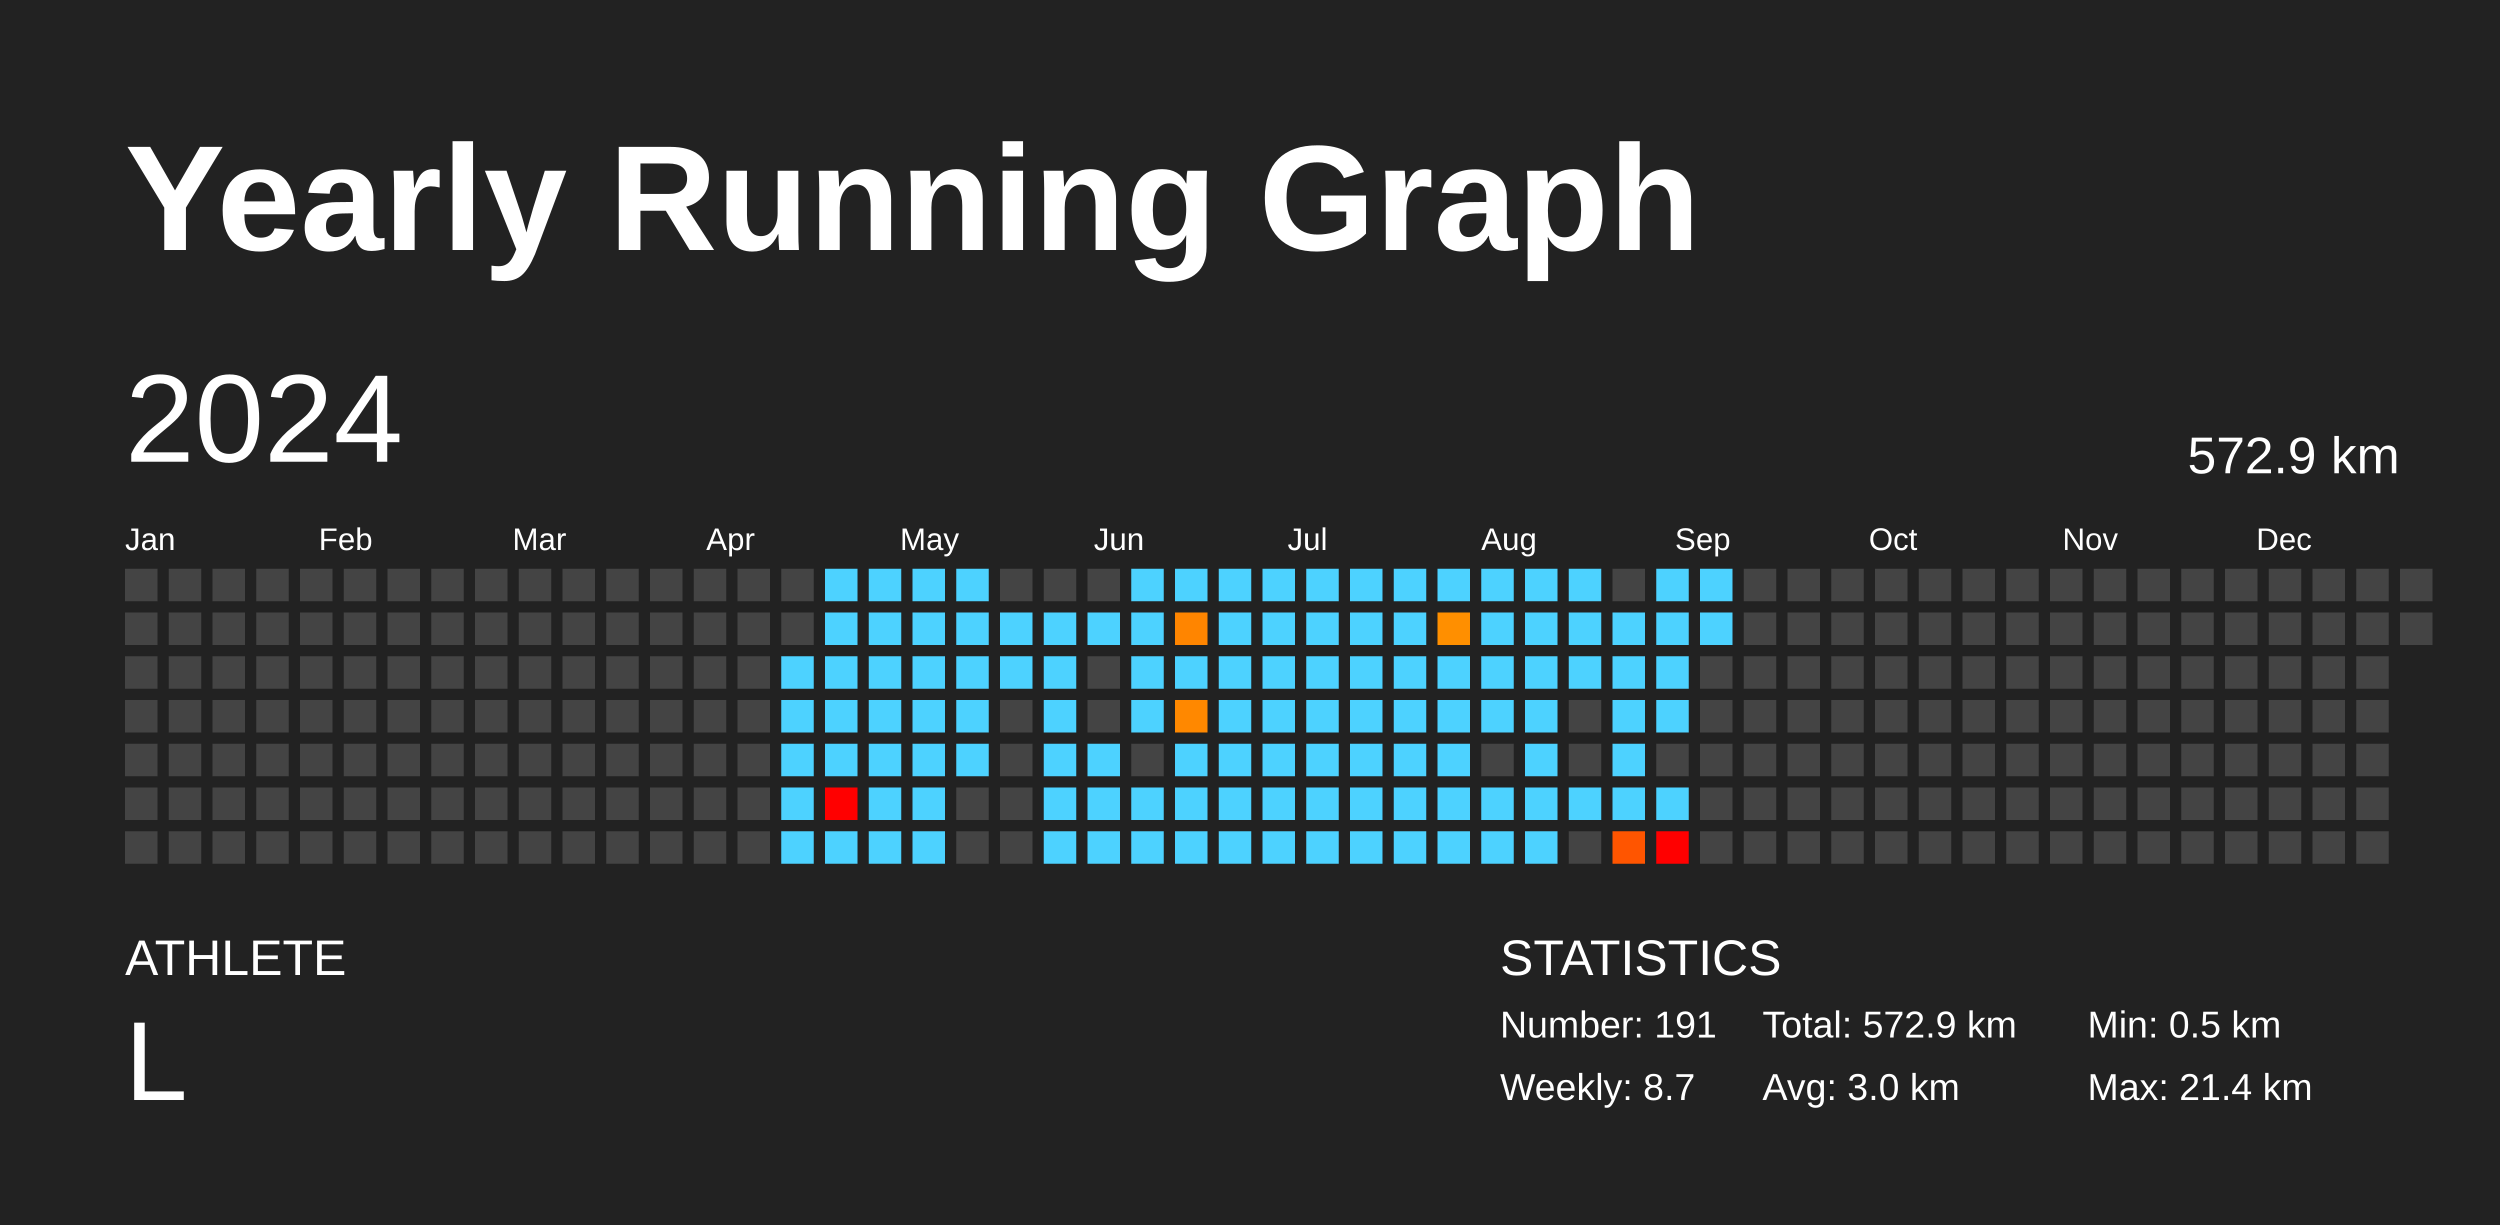
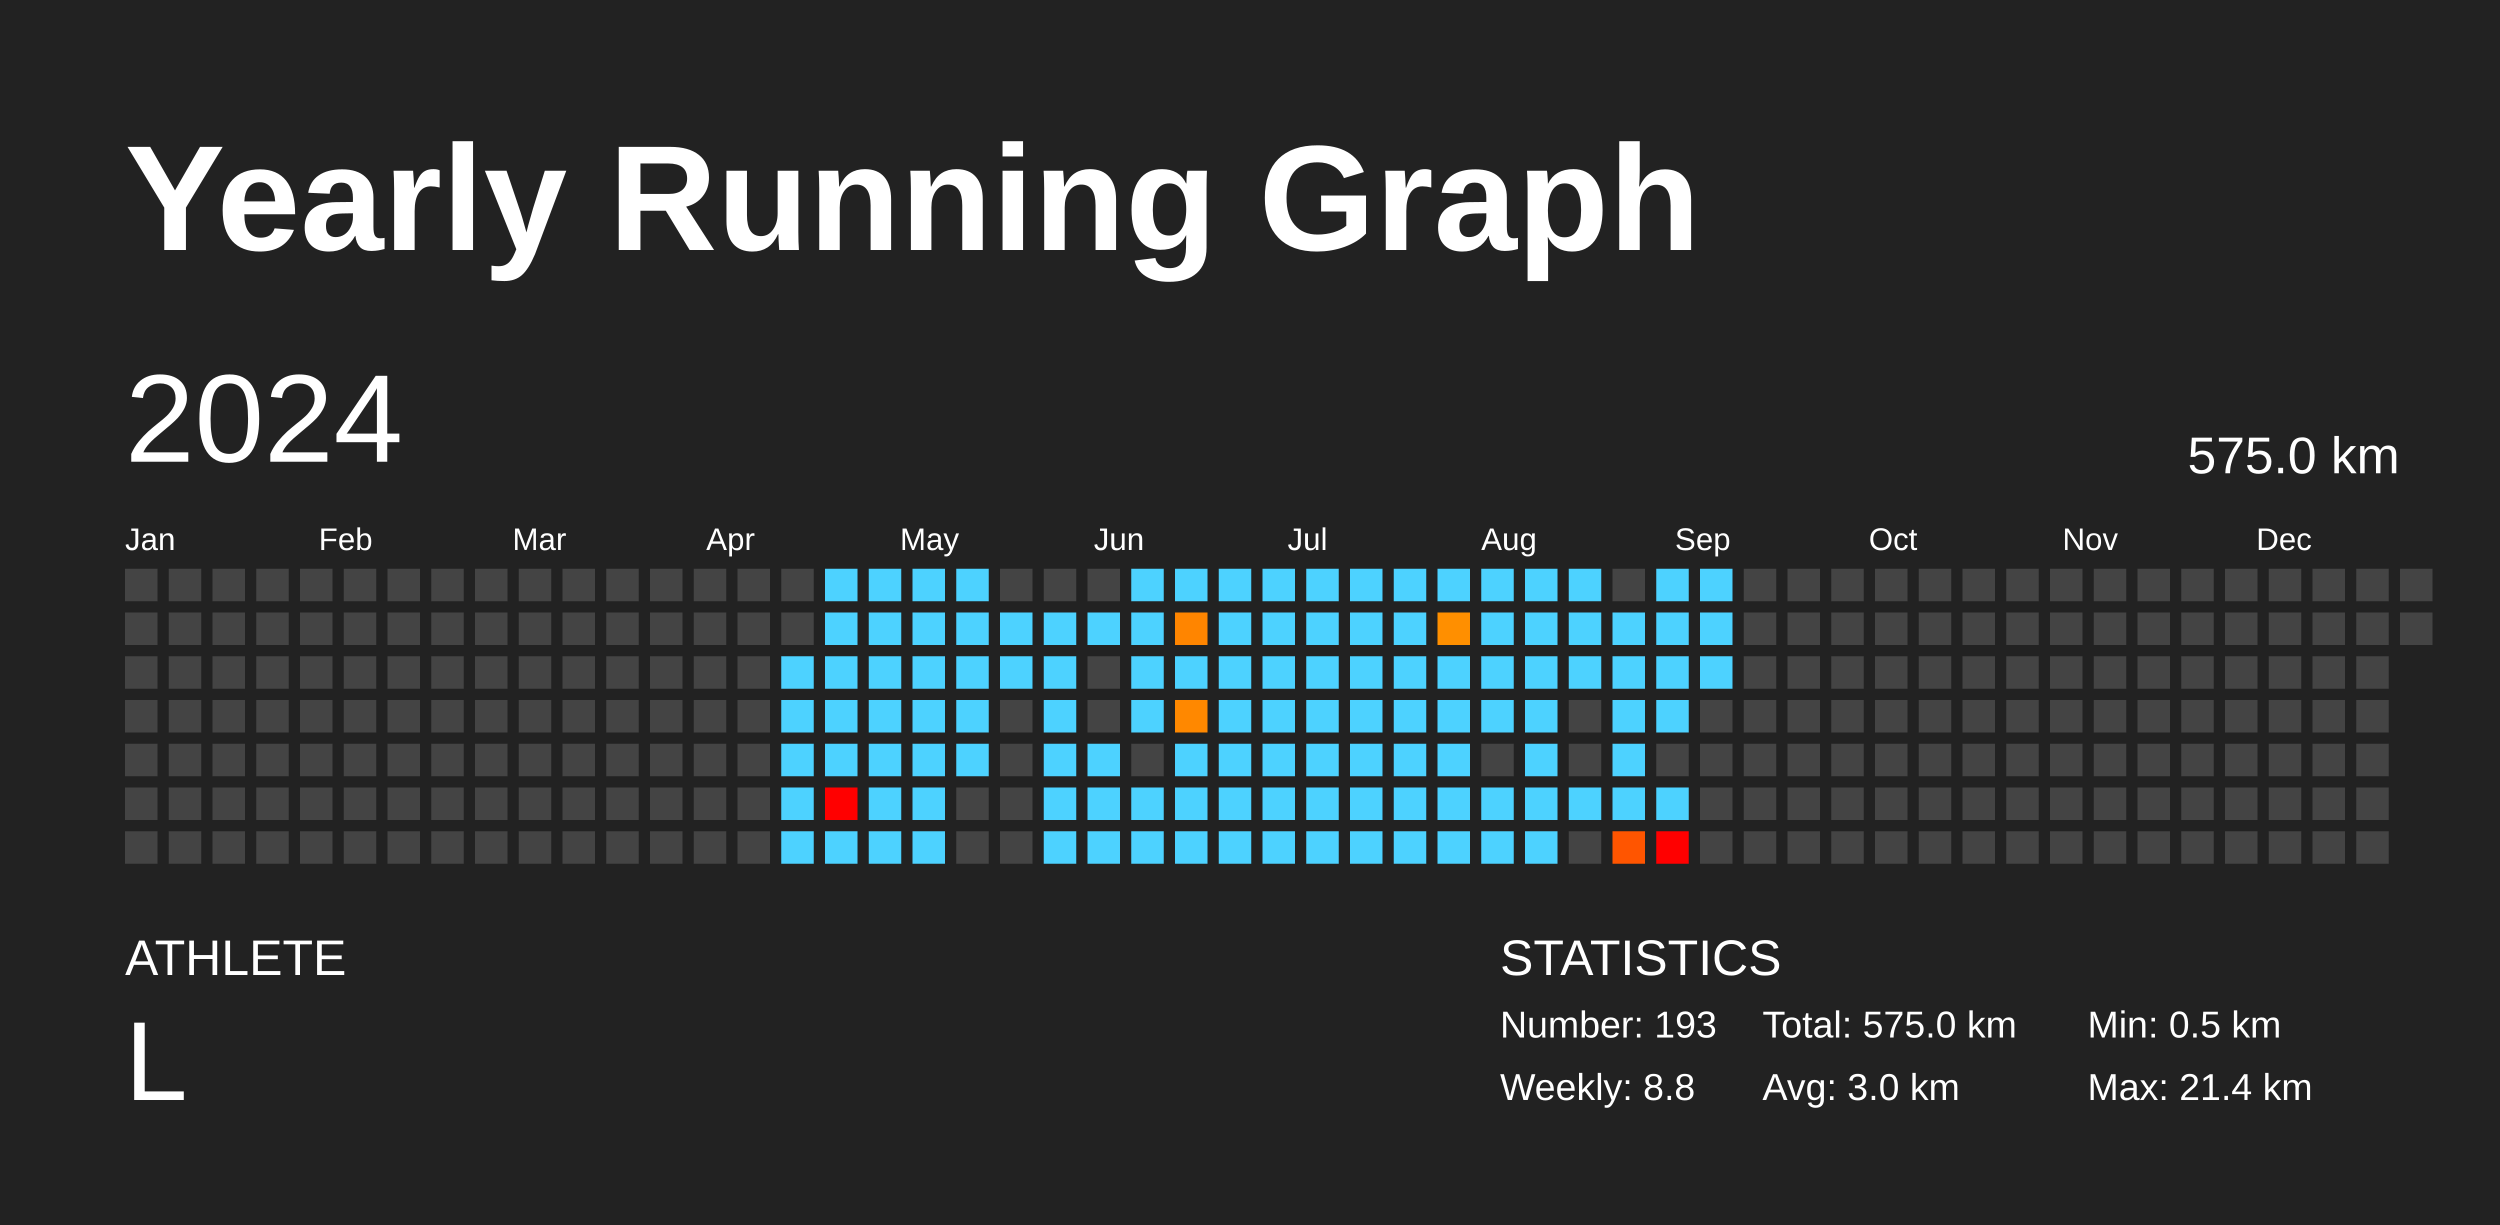
<svg xmlns="http://www.w3.org/2000/svg" baseProfile="full" height="98mm" version="1.1" viewBox="0,0,200,98" width="200mm">
  <defs />
  <rect fill="#222222" height="98" width="200" x="0" y="0" />
  <text fill="#FFFFFF" style="font-size:12px; font-family:Arial; font-weight:bold;" x="10" y="20">Yearly Running Graph</text>
  <text fill="#FFFFFF" style="font-size:4px; font-family:Arial" x="10" y="78">ATHLETE</text>
  <text fill="#FFFFFF" style="font-size:9px; font-family:Arial" x="10" y="88">L</text>
  <text fill="#FFFFFF" style="font-size:4px; font-family:Arial" x="120" y="78">STATISTICS</text>
-   <text fill="#FFFFFF" style="font-size:3px; font-family:Arial" x="120" y="83">Number: 191</text>
-   <text fill="#FFFFFF" style="font-size:3px; font-family:Arial" x="120" y="88">Weekly: 8.7</text>
-   <text fill="#FFFFFF" style="font-size:3px; font-family:Arial" x="141" y="83">Total: 572.9 km</text>
+   <text fill="#FFFFFF" style="font-size:3px; font-family:Arial" x="120" y="83">Number: 193</text>
+   <text fill="#FFFFFF" style="font-size:3px; font-family:Arial" x="120" y="88">Weekly: 8.8</text>
+   <text fill="#FFFFFF" style="font-size:3px; font-family:Arial" x="141" y="83">Total: 575.0 km</text>
  <text fill="#FFFFFF" style="font-size:3px; font-family:Arial" x="141" y="88">Avg: 3.0 km</text>
  <text fill="#FFFFFF" style="font-size:3px; font-family:Arial" x="167" y="83">Min: 0.5 km</text>
  <text fill="#FFFFFF" style="font-size:3px; font-family:Arial" x="167" y="88">Max: 21.4 km</text>
  <text dominant-baseline="hanging" fill="#FFFFFF" style="font-size:10.0px; font-family:Arial;" x="10" y="30">2024</text>
-   <text dominant-baseline="hanging" fill="#FFFFFF" style="font-size:4.125px; font-family:Arial;" x="175" y="35">572.9 km</text>
+   <text dominant-baseline="hanging" fill="#FFFFFF" style="font-size:4.125px; font-family:Arial;" x="175" y="35">575.0 km</text>
  <text fill="#FFFFFF" style="font-size:2.5px; font-family:Arial" x="10.0" y="44">Jan</text>
  <text fill="#FFFFFF" style="font-size:2.5px; font-family:Arial" x="25.5" y="44">Feb</text>
  <text fill="#FFFFFF" style="font-size:2.5px; font-family:Arial" x="41.0" y="44">Mar</text>
  <text fill="#FFFFFF" style="font-size:2.5px; font-family:Arial" x="56.5" y="44">Apr</text>
  <text fill="#FFFFFF" style="font-size:2.5px; font-family:Arial" x="72.0" y="44">May</text>
  <text fill="#FFFFFF" style="font-size:2.5px; font-family:Arial" x="87.5" y="44">Jun</text>
  <text fill="#FFFFFF" style="font-size:2.5px; font-family:Arial" x="103.0" y="44">Jul</text>
  <text fill="#FFFFFF" style="font-size:2.5px; font-family:Arial" x="118.5" y="44">Aug</text>
  <text fill="#FFFFFF" style="font-size:2.5px; font-family:Arial" x="134.0" y="44">Sep</text>
  <text fill="#FFFFFF" style="font-size:2.5px; font-family:Arial" x="149.5" y="44">Oct</text>
  <text fill="#FFFFFF" style="font-size:2.5px; font-family:Arial" x="165.0" y="44">Nov</text>
  <text fill="#FFFFFF" style="font-size:2.5px; font-family:Arial" x="180.5" y="44">Dec</text>
  <rect fill="#444444" height="2.6" width="2.6" x="10.0" y="45.5" />
  <rect fill="#444444" height="2.6" width="2.6" x="10.0" y="49.0" />
  <rect fill="#444444" height="2.6" width="2.6" x="10.0" y="52.5" />
  <rect fill="#444444" height="2.6" width="2.6" x="10.0" y="56.0" />
  <rect fill="#444444" height="2.6" width="2.6" x="10.0" y="59.5" />
  <rect fill="#444444" height="2.6" width="2.6" x="10.0" y="63.0" />
  <rect fill="#444444" height="2.6" width="2.6" x="10.0" y="66.5" />
  <rect fill="#444444" height="2.6" width="2.6" x="13.5" y="45.5" />
  <rect fill="#444444" height="2.6" width="2.6" x="13.5" y="49.0" />
  <rect fill="#444444" height="2.6" width="2.6" x="13.5" y="52.5" />
  <rect fill="#444444" height="2.6" width="2.6" x="13.5" y="56.0" />
  <rect fill="#444444" height="2.6" width="2.6" x="13.5" y="59.5" />
  <rect fill="#444444" height="2.6" width="2.6" x="13.5" y="63.0" />
  <rect fill="#444444" height="2.6" width="2.6" x="13.5" y="66.5" />
  <rect fill="#444444" height="2.6" width="2.6" x="17.0" y="45.5" />
  <rect fill="#444444" height="2.6" width="2.6" x="17.0" y="49.0" />
  <rect fill="#444444" height="2.6" width="2.6" x="17.0" y="52.5" />
  <rect fill="#444444" height="2.6" width="2.6" x="17.0" y="56.0" />
  <rect fill="#444444" height="2.6" width="2.6" x="17.0" y="59.5" />
  <rect fill="#444444" height="2.6" width="2.6" x="17.0" y="63.0" />
  <rect fill="#444444" height="2.6" width="2.6" x="17.0" y="66.5" />
  <rect fill="#444444" height="2.6" width="2.6" x="20.5" y="45.5" />
  <rect fill="#444444" height="2.6" width="2.6" x="20.5" y="49.0" />
  <rect fill="#444444" height="2.6" width="2.6" x="20.5" y="52.5" />
  <rect fill="#444444" height="2.6" width="2.6" x="20.5" y="56.0" />
  <rect fill="#444444" height="2.6" width="2.6" x="20.5" y="59.5" />
  <rect fill="#444444" height="2.6" width="2.6" x="20.5" y="63.0" />
  <rect fill="#444444" height="2.6" width="2.6" x="20.5" y="66.5" />
  <rect fill="#444444" height="2.6" width="2.6" x="24.0" y="45.5" />
  <rect fill="#444444" height="2.6" width="2.6" x="24.0" y="49.0" />
  <rect fill="#444444" height="2.6" width="2.6" x="24.0" y="52.5" />
  <rect fill="#444444" height="2.6" width="2.6" x="24.0" y="56.0" />
  <rect fill="#444444" height="2.6" width="2.6" x="24.0" y="59.5" />
  <rect fill="#444444" height="2.6" width="2.6" x="24.0" y="63.0" />
  <rect fill="#444444" height="2.6" width="2.6" x="24.0" y="66.5" />
  <rect fill="#444444" height="2.6" width="2.6" x="27.5" y="45.5" />
  <rect fill="#444444" height="2.6" width="2.6" x="27.5" y="49.0" />
  <rect fill="#444444" height="2.6" width="2.6" x="27.5" y="52.5" />
  <rect fill="#444444" height="2.6" width="2.6" x="27.5" y="56.0" />
  <rect fill="#444444" height="2.6" width="2.6" x="27.5" y="59.5" />
  <rect fill="#444444" height="2.6" width="2.6" x="27.5" y="63.0" />
  <rect fill="#444444" height="2.6" width="2.6" x="27.5" y="66.5" />
  <rect fill="#444444" height="2.6" width="2.6" x="31.0" y="45.5" />
  <rect fill="#444444" height="2.6" width="2.6" x="31.0" y="49.0" />
  <rect fill="#444444" height="2.6" width="2.6" x="31.0" y="52.5" />
  <rect fill="#444444" height="2.6" width="2.6" x="31.0" y="56.0" />
  <rect fill="#444444" height="2.6" width="2.6" x="31.0" y="59.5" />
  <rect fill="#444444" height="2.6" width="2.6" x="31.0" y="63.0" />
  <rect fill="#444444" height="2.6" width="2.6" x="31.0" y="66.5" />
  <rect fill="#444444" height="2.6" width="2.6" x="34.5" y="45.5" />
  <rect fill="#444444" height="2.6" width="2.6" x="34.5" y="49.0" />
  <rect fill="#444444" height="2.6" width="2.6" x="34.5" y="52.5" />
  <rect fill="#444444" height="2.6" width="2.6" x="34.5" y="56.0" />
  <rect fill="#444444" height="2.6" width="2.6" x="34.5" y="59.5" />
  <rect fill="#444444" height="2.6" width="2.6" x="34.5" y="63.0" />
  <rect fill="#444444" height="2.6" width="2.6" x="34.5" y="66.5" />
  <rect fill="#444444" height="2.6" width="2.6" x="38.0" y="45.5" />
  <rect fill="#444444" height="2.6" width="2.6" x="38.0" y="49.0" />
  <rect fill="#444444" height="2.6" width="2.6" x="38.0" y="52.5" />
  <rect fill="#444444" height="2.6" width="2.6" x="38.0" y="56.0" />
  <rect fill="#444444" height="2.6" width="2.6" x="38.0" y="59.5" />
  <rect fill="#444444" height="2.6" width="2.6" x="38.0" y="63.0" />
  <rect fill="#444444" height="2.6" width="2.6" x="38.0" y="66.5" />
  <rect fill="#444444" height="2.6" width="2.6" x="41.5" y="45.5" />
  <rect fill="#444444" height="2.6" width="2.6" x="41.5" y="49.0" />
  <rect fill="#444444" height="2.6" width="2.6" x="41.5" y="52.5" />
  <rect fill="#444444" height="2.6" width="2.6" x="41.5" y="56.0" />
  <rect fill="#444444" height="2.6" width="2.6" x="41.5" y="59.5" />
  <rect fill="#444444" height="2.6" width="2.6" x="41.5" y="63.0" />
  <rect fill="#444444" height="2.6" width="2.6" x="41.5" y="66.5" />
  <rect fill="#444444" height="2.6" width="2.6" x="45.0" y="45.5" />
  <rect fill="#444444" height="2.6" width="2.6" x="45.0" y="49.0" />
  <rect fill="#444444" height="2.6" width="2.6" x="45.0" y="52.5" />
  <rect fill="#444444" height="2.6" width="2.6" x="45.0" y="56.0" />
  <rect fill="#444444" height="2.6" width="2.6" x="45.0" y="59.5" />
  <rect fill="#444444" height="2.6" width="2.6" x="45.0" y="63.0" />
  <rect fill="#444444" height="2.6" width="2.6" x="45.0" y="66.5" />
  <rect fill="#444444" height="2.6" width="2.6" x="48.5" y="45.5" />
  <rect fill="#444444" height="2.6" width="2.6" x="48.5" y="49.0" />
  <rect fill="#444444" height="2.6" width="2.6" x="48.5" y="52.5" />
  <rect fill="#444444" height="2.6" width="2.6" x="48.5" y="56.0" />
  <rect fill="#444444" height="2.6" width="2.6" x="48.5" y="59.5" />
  <rect fill="#444444" height="2.6" width="2.6" x="48.5" y="63.0" />
  <rect fill="#444444" height="2.6" width="2.6" x="48.5" y="66.5" />
  <rect fill="#444444" height="2.6" width="2.6" x="52.0" y="45.5" />
  <rect fill="#444444" height="2.6" width="2.6" x="52.0" y="49.0" />
  <rect fill="#444444" height="2.6" width="2.6" x="52.0" y="52.5" />
  <rect fill="#444444" height="2.6" width="2.6" x="52.0" y="56.0" />
  <rect fill="#444444" height="2.6" width="2.6" x="52.0" y="59.5" />
  <rect fill="#444444" height="2.6" width="2.6" x="52.0" y="63.0" />
  <rect fill="#444444" height="2.6" width="2.6" x="52.0" y="66.5" />
  <rect fill="#444444" height="2.6" width="2.6" x="55.5" y="45.5" />
  <rect fill="#444444" height="2.6" width="2.6" x="55.5" y="49.0" />
  <rect fill="#444444" height="2.6" width="2.6" x="55.5" y="52.5" />
  <rect fill="#444444" height="2.6" width="2.6" x="55.5" y="56.0" />
  <rect fill="#444444" height="2.6" width="2.6" x="55.5" y="59.5" />
  <rect fill="#444444" height="2.6" width="2.6" x="55.5" y="63.0" />
  <rect fill="#444444" height="2.6" width="2.6" x="55.5" y="66.5" />
  <rect fill="#444444" height="2.6" width="2.6" x="59.0" y="45.5" />
  <rect fill="#444444" height="2.6" width="2.6" x="59.0" y="49.0" />
  <rect fill="#444444" height="2.6" width="2.6" x="59.0" y="52.5" />
  <rect fill="#444444" height="2.6" width="2.6" x="59.0" y="56.0" />
  <rect fill="#444444" height="2.6" width="2.6" x="59.0" y="59.5" />
  <rect fill="#444444" height="2.6" width="2.6" x="59.0" y="63.0" />
  <rect fill="#444444" height="2.6" width="2.6" x="59.0" y="66.5" />
  <rect fill="#444444" height="2.6" width="2.6" x="62.5" y="45.5" />
  <rect fill="#444444" height="2.6" width="2.6" x="62.5" y="49.0" />
  <rect fill="#4dd2ff" height="2.6" width="2.6" x="62.5" y="52.5" />
  <rect fill="#4dd2ff" height="2.6" width="2.6" x="62.5" y="56.0" />
  <rect fill="#4dd2ff" height="2.6" width="2.6" x="62.5" y="59.5" />
  <rect fill="#4dd2ff" height="2.6" width="2.6" x="62.5" y="63.0" />
  <rect fill="#4dd2ff" height="2.6" width="2.6" x="62.5" y="66.5" />
  <rect fill="#4dd2ff" height="2.6" width="2.6" x="66.0" y="45.5" />
  <rect fill="#4dd2ff" height="2.6" width="2.6" x="66.0" y="49.0" />
  <rect fill="#4dd2ff" height="2.6" width="2.6" x="66.0" y="52.5" />
  <rect fill="#4dd2ff" height="2.6" width="2.6" x="66.0" y="56.0" />
  <rect fill="#4dd2ff" height="2.6" width="2.6" x="66.0" y="59.5" />
  <rect fill="red" height="2.6" width="2.6" x="66.0" y="63.0" />
  <rect fill="#4dd2ff" height="2.6" width="2.6" x="66.0" y="66.5" />
  <rect fill="#4dd2ff" height="2.6" width="2.6" x="69.5" y="45.5" />
  <rect fill="#4dd2ff" height="2.6" width="2.6" x="69.5" y="49.0" />
  <rect fill="#4dd2ff" height="2.6" width="2.6" x="69.5" y="52.5" />
  <rect fill="#4dd2ff" height="2.6" width="2.6" x="69.5" y="56.0" />
  <rect fill="#4dd2ff" height="2.6" width="2.6" x="69.5" y="59.5" />
  <rect fill="#4dd2ff" height="2.6" width="2.6" x="69.5" y="63.0" />
  <rect fill="#4dd2ff" height="2.6" width="2.6" x="69.5" y="66.5" />
  <rect fill="#4dd2ff" height="2.6" width="2.6" x="73.0" y="45.5" />
  <rect fill="#4dd2ff" height="2.6" width="2.6" x="73.0" y="49.0" />
  <rect fill="#4dd2ff" height="2.6" width="2.6" x="73.0" y="52.5" />
  <rect fill="#4dd2ff" height="2.6" width="2.6" x="73.0" y="56.0" />
  <rect fill="#4dd2ff" height="2.6" width="2.6" x="73.0" y="59.5" />
  <rect fill="#4dd2ff" height="2.6" width="2.6" x="73.0" y="63.0" />
  <rect fill="#4dd2ff" height="2.6" width="2.6" x="73.0" y="66.5" />
  <rect fill="#4dd2ff" height="2.6" width="2.6" x="76.5" y="45.5" />
  <rect fill="#4dd2ff" height="2.6" width="2.6" x="76.5" y="49.0" />
  <rect fill="#4dd2ff" height="2.6" width="2.6" x="76.5" y="52.5" />
  <rect fill="#4dd2ff" height="2.6" width="2.6" x="76.5" y="56.0" />
  <rect fill="#4dd2ff" height="2.6" width="2.6" x="76.5" y="59.5" />
  <rect fill="#444444" height="2.6" width="2.6" x="76.5" y="63.0" />
  <rect fill="#444444" height="2.6" width="2.6" x="76.5" y="66.5" />
  <rect fill="#444444" height="2.6" width="2.6" x="80.0" y="45.5" />
  <rect fill="#4dd2ff" height="2.6" width="2.6" x="80.0" y="49.0" />
  <rect fill="#4dd2ff" height="2.6" width="2.6" x="80.0" y="52.5" />
  <rect fill="#444444" height="2.6" width="2.6" x="80.0" y="56.0" />
  <rect fill="#444444" height="2.6" width="2.6" x="80.0" y="59.5" />
  <rect fill="#444444" height="2.6" width="2.6" x="80.0" y="63.0" />
  <rect fill="#444444" height="2.6" width="2.6" x="80.0" y="66.5" />
  <rect fill="#444444" height="2.6" width="2.6" x="83.5" y="45.5" />
  <rect fill="#4dd2ff" height="2.6" width="2.6" x="83.5" y="49.0" />
  <rect fill="#4dd2ff" height="2.6" width="2.6" x="83.5" y="52.5" />
  <rect fill="#4dd2ff" height="2.6" width="2.6" x="83.5" y="56.0" />
  <rect fill="#4dd2ff" height="2.6" width="2.6" x="83.5" y="59.5" />
  <rect fill="#4dd2ff" height="2.6" width="2.6" x="83.5" y="63.0" />
  <rect fill="#4dd2ff" height="2.6" width="2.6" x="83.5" y="66.5" />
  <rect fill="#444444" height="2.6" width="2.6" x="87.0" y="45.5" />
  <rect fill="#4dd2ff" height="2.6" width="2.6" x="87.0" y="49.0" />
  <rect fill="#444444" height="2.6" width="2.6" x="87.0" y="52.5" />
  <rect fill="#444444" height="2.6" width="2.6" x="87.0" y="56.0" />
  <rect fill="#4dd2ff" height="2.6" width="2.6" x="87.0" y="59.5" />
  <rect fill="#4dd2ff" height="2.6" width="2.6" x="87.0" y="63.0" />
  <rect fill="#4dd2ff" height="2.6" width="2.6" x="87.0" y="66.5" />
  <rect fill="#4dd2ff" height="2.6" width="2.6" x="90.5" y="45.5" />
  <rect fill="#4dd2ff" height="2.6" width="2.6" x="90.5" y="49.0" />
  <rect fill="#4dd2ff" height="2.6" width="2.6" x="90.5" y="52.5" />
  <rect fill="#4dd2ff" height="2.6" width="2.6" x="90.5" y="56.0" />
  <rect fill="#444444" height="2.6" width="2.6" x="90.5" y="59.5" />
  <rect fill="#4dd2ff" height="2.6" width="2.6" x="90.5" y="63.0" />
  <rect fill="#4dd2ff" height="2.6" width="2.6" x="90.5" y="66.5" />
  <rect fill="#4dd2ff" height="2.6" width="2.6" x="94.0" y="45.5" />
  <rect fill="#ff8500" height="2.6" width="2.6" x="94.0" y="49.0" />
  <rect fill="#4dd2ff" height="2.6" width="2.6" x="94.0" y="52.5" />
  <rect fill="#ff8800" height="2.6" width="2.6" x="94.0" y="56.0" />
  <rect fill="#4dd2ff" height="2.6" width="2.6" x="94.0" y="59.5" />
  <rect fill="#4dd2ff" height="2.6" width="2.6" x="94.0" y="63.0" />
  <rect fill="#4dd2ff" height="2.6" width="2.6" x="94.0" y="66.5" />
  <rect fill="#4dd2ff" height="2.6" width="2.6" x="97.5" y="45.5" />
  <rect fill="#4dd2ff" height="2.6" width="2.6" x="97.5" y="49.0" />
  <rect fill="#4dd2ff" height="2.6" width="2.6" x="97.5" y="52.5" />
  <rect fill="#4dd2ff" height="2.6" width="2.6" x="97.5" y="56.0" />
  <rect fill="#4dd2ff" height="2.6" width="2.6" x="97.5" y="59.5" />
  <rect fill="#4dd2ff" height="2.6" width="2.6" x="97.5" y="63.0" />
  <rect fill="#4dd2ff" height="2.6" width="2.6" x="97.5" y="66.5" />
  <rect fill="#4dd2ff" height="2.6" width="2.6" x="101.0" y="45.5" />
  <rect fill="#4dd2ff" height="2.6" width="2.6" x="101.0" y="49.0" />
  <rect fill="#4dd2ff" height="2.6" width="2.6" x="101.0" y="52.5" />
  <rect fill="#4dd2ff" height="2.6" width="2.6" x="101.0" y="56.0" />
  <rect fill="#4dd2ff" height="2.6" width="2.6" x="101.0" y="59.5" />
  <rect fill="#4dd2ff" height="2.6" width="2.6" x="101.0" y="63.0" />
  <rect fill="#4dd2ff" height="2.6" width="2.6" x="101.0" y="66.5" />
  <rect fill="#4dd2ff" height="2.6" width="2.6" x="104.5" y="45.5" />
  <rect fill="#4dd2ff" height="2.6" width="2.6" x="104.5" y="49.0" />
  <rect fill="#4dd2ff" height="2.6" width="2.6" x="104.5" y="52.5" />
  <rect fill="#4dd2ff" height="2.6" width="2.6" x="104.5" y="56.0" />
  <rect fill="#4dd2ff" height="2.6" width="2.6" x="104.5" y="59.5" />
  <rect fill="#4dd2ff" height="2.6" width="2.6" x="104.5" y="63.0" />
  <rect fill="#4dd2ff" height="2.6" width="2.6" x="104.5" y="66.5" />
  <rect fill="#4dd2ff" height="2.6" width="2.6" x="108.0" y="45.5" />
  <rect fill="#4dd2ff" height="2.6" width="2.6" x="108.0" y="49.0" />
  <rect fill="#4dd2ff" height="2.6" width="2.6" x="108.0" y="52.5" />
  <rect fill="#4dd2ff" height="2.6" width="2.6" x="108.0" y="56.0" />
  <rect fill="#4dd2ff" height="2.6" width="2.6" x="108.0" y="59.5" />
  <rect fill="#4dd2ff" height="2.6" width="2.6" x="108.0" y="63.0" />
  <rect fill="#4dd2ff" height="2.6" width="2.6" x="108.0" y="66.5" />
  <rect fill="#4dd2ff" height="2.6" width="2.6" x="111.5" y="45.5" />
  <rect fill="#4dd2ff" height="2.6" width="2.6" x="111.5" y="49.0" />
  <rect fill="#4dd2ff" height="2.6" width="2.6" x="111.5" y="52.5" />
  <rect fill="#4dd2ff" height="2.6" width="2.6" x="111.5" y="56.0" />
  <rect fill="#4dd2ff" height="2.6" width="2.6" x="111.5" y="59.5" />
  <rect fill="#4dd2ff" height="2.6" width="2.6" x="111.5" y="63.0" />
  <rect fill="#4dd2ff" height="2.6" width="2.6" x="111.5" y="66.5" />
  <rect fill="#4dd2ff" height="2.6" width="2.6" x="115.0" y="45.5" />
  <rect fill="#ff8f00" height="2.6" width="2.6" x="115.0" y="49.0" />
  <rect fill="#4dd2ff" height="2.6" width="2.6" x="115.0" y="52.5" />
  <rect fill="#4dd2ff" height="2.6" width="2.6" x="115.0" y="56.0" />
  <rect fill="#4dd2ff" height="2.6" width="2.6" x="115.0" y="59.5" />
  <rect fill="#4dd2ff" height="2.6" width="2.6" x="115.0" y="63.0" />
  <rect fill="#4dd2ff" height="2.6" width="2.6" x="115.0" y="66.5" />
  <rect fill="#4dd2ff" height="2.6" width="2.6" x="118.5" y="45.5" />
  <rect fill="#4dd2ff" height="2.6" width="2.6" x="118.5" y="49.0" />
  <rect fill="#4dd2ff" height="2.6" width="2.6" x="118.5" y="52.5" />
  <rect fill="#4dd2ff" height="2.6" width="2.6" x="118.5" y="56.0" />
  <rect fill="#444444" height="2.6" width="2.6" x="118.5" y="59.5" />
  <rect fill="#4dd2ff" height="2.6" width="2.6" x="118.5" y="63.0" />
  <rect fill="#4dd2ff" height="2.6" width="2.6" x="118.5" y="66.5" />
  <rect fill="#4dd2ff" height="2.6" width="2.6" x="122.0" y="45.5" />
  <rect fill="#4dd2ff" height="2.6" width="2.6" x="122.0" y="49.0" />
  <rect fill="#4dd2ff" height="2.6" width="2.6" x="122.0" y="52.5" />
  <rect fill="#4dd2ff" height="2.6" width="2.6" x="122.0" y="56.0" />
  <rect fill="#4dd2ff" height="2.6" width="2.6" x="122.0" y="59.5" />
  <rect fill="#4dd2ff" height="2.6" width="2.6" x="122.0" y="63.0" />
  <rect fill="#4dd2ff" height="2.6" width="2.6" x="122.0" y="66.5" />
  <rect fill="#4dd2ff" height="2.6" width="2.6" x="125.5" y="45.5" />
  <rect fill="#4dd2ff" height="2.6" width="2.6" x="125.5" y="49.0" />
  <rect fill="#4dd2ff" height="2.6" width="2.6" x="125.5" y="52.5" />
  <rect fill="#444444" height="2.6" width="2.6" x="125.5" y="56.0" />
  <rect fill="#444444" height="2.6" width="2.6" x="125.5" y="59.5" />
  <rect fill="#4dd2ff" height="2.6" width="2.6" x="125.5" y="63.0" />
  <rect fill="#444444" height="2.6" width="2.6" x="125.5" y="66.5" />
  <rect fill="#444444" height="2.6" width="2.6" x="129.0" y="45.5" />
  <rect fill="#4dd2ff" height="2.6" width="2.6" x="129.0" y="49.0" />
  <rect fill="#4dd2ff" height="2.6" width="2.6" x="129.0" y="52.5" />
  <rect fill="#4dd2ff" height="2.6" width="2.6" x="129.0" y="56.0" />
  <rect fill="#4dd2ff" height="2.6" width="2.6" x="129.0" y="59.5" />
  <rect fill="#4dd2ff" height="2.6" width="2.6" x="129.0" y="63.0" />
  <rect fill="#ff5500" height="2.6" width="2.6" x="129.0" y="66.5" />
  <rect fill="#4dd2ff" height="2.6" width="2.6" x="132.5" y="45.5" />
  <rect fill="#4dd2ff" height="2.6" width="2.6" x="132.5" y="49.0" />
  <rect fill="#4dd2ff" height="2.6" width="2.6" x="132.5" y="52.5" />
  <rect fill="#4dd2ff" height="2.6" width="2.6" x="132.5" y="56.0" />
  <rect fill="#444444" height="2.6" width="2.6" x="132.5" y="59.5" />
  <rect fill="#4dd2ff" height="2.6" width="2.6" x="132.5" y="63.0" />
  <rect fill="red" height="2.6" width="2.6" x="132.5" y="66.5" />
  <rect fill="#4dd2ff" height="2.6" width="2.6" x="136.0" y="45.5" />
  <rect fill="#4dd2ff" height="2.6" width="2.6" x="136.0" y="49.0" />
-   <rect fill="#444444" height="2.6" width="2.6" x="136.0" y="52.5" />
+   <rect fill="#4dd2ff" height="2.6" width="2.6" x="136.0" y="52.5" />
  <rect fill="#444444" height="2.6" width="2.6" x="136.0" y="56.0" />
  <rect fill="#444444" height="2.6" width="2.6" x="136.0" y="59.5" />
  <rect fill="#444444" height="2.6" width="2.6" x="136.0" y="63.0" />
  <rect fill="#444444" height="2.6" width="2.6" x="136.0" y="66.5" />
  <rect fill="#444444" height="2.6" width="2.6" x="139.5" y="45.5" />
  <rect fill="#444444" height="2.6" width="2.6" x="139.5" y="49.0" />
  <rect fill="#444444" height="2.6" width="2.6" x="139.5" y="52.5" />
  <rect fill="#444444" height="2.6" width="2.6" x="139.5" y="56.0" />
  <rect fill="#444444" height="2.6" width="2.6" x="139.5" y="59.5" />
  <rect fill="#444444" height="2.6" width="2.6" x="139.5" y="63.0" />
  <rect fill="#444444" height="2.6" width="2.6" x="139.5" y="66.5" />
  <rect fill="#444444" height="2.6" width="2.6" x="143.0" y="45.5" />
  <rect fill="#444444" height="2.6" width="2.6" x="143.0" y="49.0" />
  <rect fill="#444444" height="2.6" width="2.6" x="143.0" y="52.5" />
  <rect fill="#444444" height="2.6" width="2.6" x="143.0" y="56.0" />
  <rect fill="#444444" height="2.6" width="2.6" x="143.0" y="59.5" />
  <rect fill="#444444" height="2.6" width="2.6" x="143.0" y="63.0" />
  <rect fill="#444444" height="2.6" width="2.6" x="143.0" y="66.5" />
  <rect fill="#444444" height="2.6" width="2.6" x="146.5" y="45.5" />
  <rect fill="#444444" height="2.6" width="2.6" x="146.5" y="49.0" />
  <rect fill="#444444" height="2.6" width="2.6" x="146.5" y="52.5" />
  <rect fill="#444444" height="2.6" width="2.6" x="146.5" y="56.0" />
  <rect fill="#444444" height="2.6" width="2.6" x="146.5" y="59.5" />
  <rect fill="#444444" height="2.6" width="2.6" x="146.5" y="63.0" />
  <rect fill="#444444" height="2.6" width="2.6" x="146.5" y="66.5" />
  <rect fill="#444444" height="2.6" width="2.6" x="150.0" y="45.5" />
  <rect fill="#444444" height="2.6" width="2.6" x="150.0" y="49.0" />
  <rect fill="#444444" height="2.6" width="2.6" x="150.0" y="52.5" />
  <rect fill="#444444" height="2.6" width="2.6" x="150.0" y="56.0" />
  <rect fill="#444444" height="2.6" width="2.6" x="150.0" y="59.5" />
  <rect fill="#444444" height="2.6" width="2.6" x="150.0" y="63.0" />
  <rect fill="#444444" height="2.6" width="2.6" x="150.0" y="66.5" />
  <rect fill="#444444" height="2.6" width="2.6" x="153.5" y="45.5" />
  <rect fill="#444444" height="2.6" width="2.6" x="153.5" y="49.0" />
  <rect fill="#444444" height="2.6" width="2.6" x="153.5" y="52.5" />
  <rect fill="#444444" height="2.6" width="2.6" x="153.5" y="56.0" />
  <rect fill="#444444" height="2.6" width="2.6" x="153.5" y="59.5" />
  <rect fill="#444444" height="2.6" width="2.6" x="153.5" y="63.0" />
  <rect fill="#444444" height="2.6" width="2.6" x="153.5" y="66.5" />
  <rect fill="#444444" height="2.6" width="2.6" x="157.0" y="45.5" />
  <rect fill="#444444" height="2.6" width="2.6" x="157.0" y="49.0" />
  <rect fill="#444444" height="2.6" width="2.6" x="157.0" y="52.5" />
  <rect fill="#444444" height="2.6" width="2.6" x="157.0" y="56.0" />
  <rect fill="#444444" height="2.6" width="2.6" x="157.0" y="59.5" />
  <rect fill="#444444" height="2.6" width="2.6" x="157.0" y="63.0" />
  <rect fill="#444444" height="2.6" width="2.6" x="157.0" y="66.5" />
  <rect fill="#444444" height="2.6" width="2.6" x="160.5" y="45.5" />
  <rect fill="#444444" height="2.6" width="2.6" x="160.5" y="49.0" />
  <rect fill="#444444" height="2.6" width="2.6" x="160.5" y="52.5" />
  <rect fill="#444444" height="2.6" width="2.6" x="160.5" y="56.0" />
  <rect fill="#444444" height="2.6" width="2.6" x="160.5" y="59.5" />
  <rect fill="#444444" height="2.6" width="2.6" x="160.5" y="63.0" />
  <rect fill="#444444" height="2.6" width="2.6" x="160.5" y="66.5" />
  <rect fill="#444444" height="2.6" width="2.6" x="164.0" y="45.5" />
  <rect fill="#444444" height="2.6" width="2.6" x="164.0" y="49.0" />
  <rect fill="#444444" height="2.6" width="2.6" x="164.0" y="52.5" />
  <rect fill="#444444" height="2.6" width="2.6" x="164.0" y="56.0" />
  <rect fill="#444444" height="2.6" width="2.6" x="164.0" y="59.5" />
  <rect fill="#444444" height="2.6" width="2.6" x="164.0" y="63.0" />
  <rect fill="#444444" height="2.6" width="2.6" x="164.0" y="66.5" />
  <rect fill="#444444" height="2.6" width="2.6" x="167.5" y="45.5" />
  <rect fill="#444444" height="2.6" width="2.6" x="167.5" y="49.0" />
  <rect fill="#444444" height="2.6" width="2.6" x="167.5" y="52.5" />
  <rect fill="#444444" height="2.6" width="2.6" x="167.5" y="56.0" />
  <rect fill="#444444" height="2.6" width="2.6" x="167.5" y="59.5" />
  <rect fill="#444444" height="2.6" width="2.6" x="167.5" y="63.0" />
  <rect fill="#444444" height="2.6" width="2.6" x="167.5" y="66.5" />
  <rect fill="#444444" height="2.6" width="2.6" x="171.0" y="45.5" />
  <rect fill="#444444" height="2.6" width="2.6" x="171.0" y="49.0" />
  <rect fill="#444444" height="2.6" width="2.6" x="171.0" y="52.5" />
  <rect fill="#444444" height="2.6" width="2.6" x="171.0" y="56.0" />
  <rect fill="#444444" height="2.6" width="2.6" x="171.0" y="59.5" />
  <rect fill="#444444" height="2.6" width="2.6" x="171.0" y="63.0" />
  <rect fill="#444444" height="2.6" width="2.6" x="171.0" y="66.5" />
  <rect fill="#444444" height="2.6" width="2.6" x="174.5" y="45.5" />
  <rect fill="#444444" height="2.6" width="2.6" x="174.5" y="49.0" />
  <rect fill="#444444" height="2.6" width="2.6" x="174.5" y="52.5" />
  <rect fill="#444444" height="2.6" width="2.6" x="174.5" y="56.0" />
  <rect fill="#444444" height="2.6" width="2.6" x="174.5" y="59.5" />
  <rect fill="#444444" height="2.6" width="2.6" x="174.5" y="63.0" />
  <rect fill="#444444" height="2.6" width="2.6" x="174.5" y="66.5" />
  <rect fill="#444444" height="2.6" width="2.6" x="178.0" y="45.5" />
  <rect fill="#444444" height="2.6" width="2.6" x="178.0" y="49.0" />
  <rect fill="#444444" height="2.6" width="2.6" x="178.0" y="52.5" />
  <rect fill="#444444" height="2.6" width="2.6" x="178.0" y="56.0" />
  <rect fill="#444444" height="2.6" width="2.6" x="178.0" y="59.5" />
  <rect fill="#444444" height="2.6" width="2.6" x="178.0" y="63.0" />
  <rect fill="#444444" height="2.6" width="2.6" x="178.0" y="66.5" />
  <rect fill="#444444" height="2.6" width="2.6" x="181.5" y="45.5" />
  <rect fill="#444444" height="2.6" width="2.6" x="181.5" y="49.0" />
  <rect fill="#444444" height="2.6" width="2.6" x="181.5" y="52.5" />
  <rect fill="#444444" height="2.6" width="2.6" x="181.5" y="56.0" />
  <rect fill="#444444" height="2.6" width="2.6" x="181.5" y="59.5" />
  <rect fill="#444444" height="2.6" width="2.6" x="181.5" y="63.0" />
  <rect fill="#444444" height="2.6" width="2.6" x="181.5" y="66.5" />
  <rect fill="#444444" height="2.6" width="2.6" x="185.0" y="45.5" />
  <rect fill="#444444" height="2.6" width="2.6" x="185.0" y="49.0" />
  <rect fill="#444444" height="2.6" width="2.6" x="185.0" y="52.5" />
  <rect fill="#444444" height="2.6" width="2.6" x="185.0" y="56.0" />
  <rect fill="#444444" height="2.6" width="2.6" x="185.0" y="59.5" />
  <rect fill="#444444" height="2.6" width="2.6" x="185.0" y="63.0" />
  <rect fill="#444444" height="2.6" width="2.6" x="185.0" y="66.5" />
  <rect fill="#444444" height="2.6" width="2.6" x="188.5" y="45.5" />
  <rect fill="#444444" height="2.6" width="2.6" x="188.5" y="49.0" />
  <rect fill="#444444" height="2.6" width="2.6" x="188.5" y="52.5" />
  <rect fill="#444444" height="2.6" width="2.6" x="188.5" y="56.0" />
  <rect fill="#444444" height="2.6" width="2.6" x="188.5" y="59.5" />
  <rect fill="#444444" height="2.6" width="2.6" x="188.5" y="63.0" />
  <rect fill="#444444" height="2.6" width="2.6" x="188.5" y="66.5" />
  <rect fill="#444444" height="2.6" width="2.6" x="192.0" y="45.5" />
  <rect fill="#444444" height="2.6" width="2.6" x="192.0" y="49.0" />
</svg>
